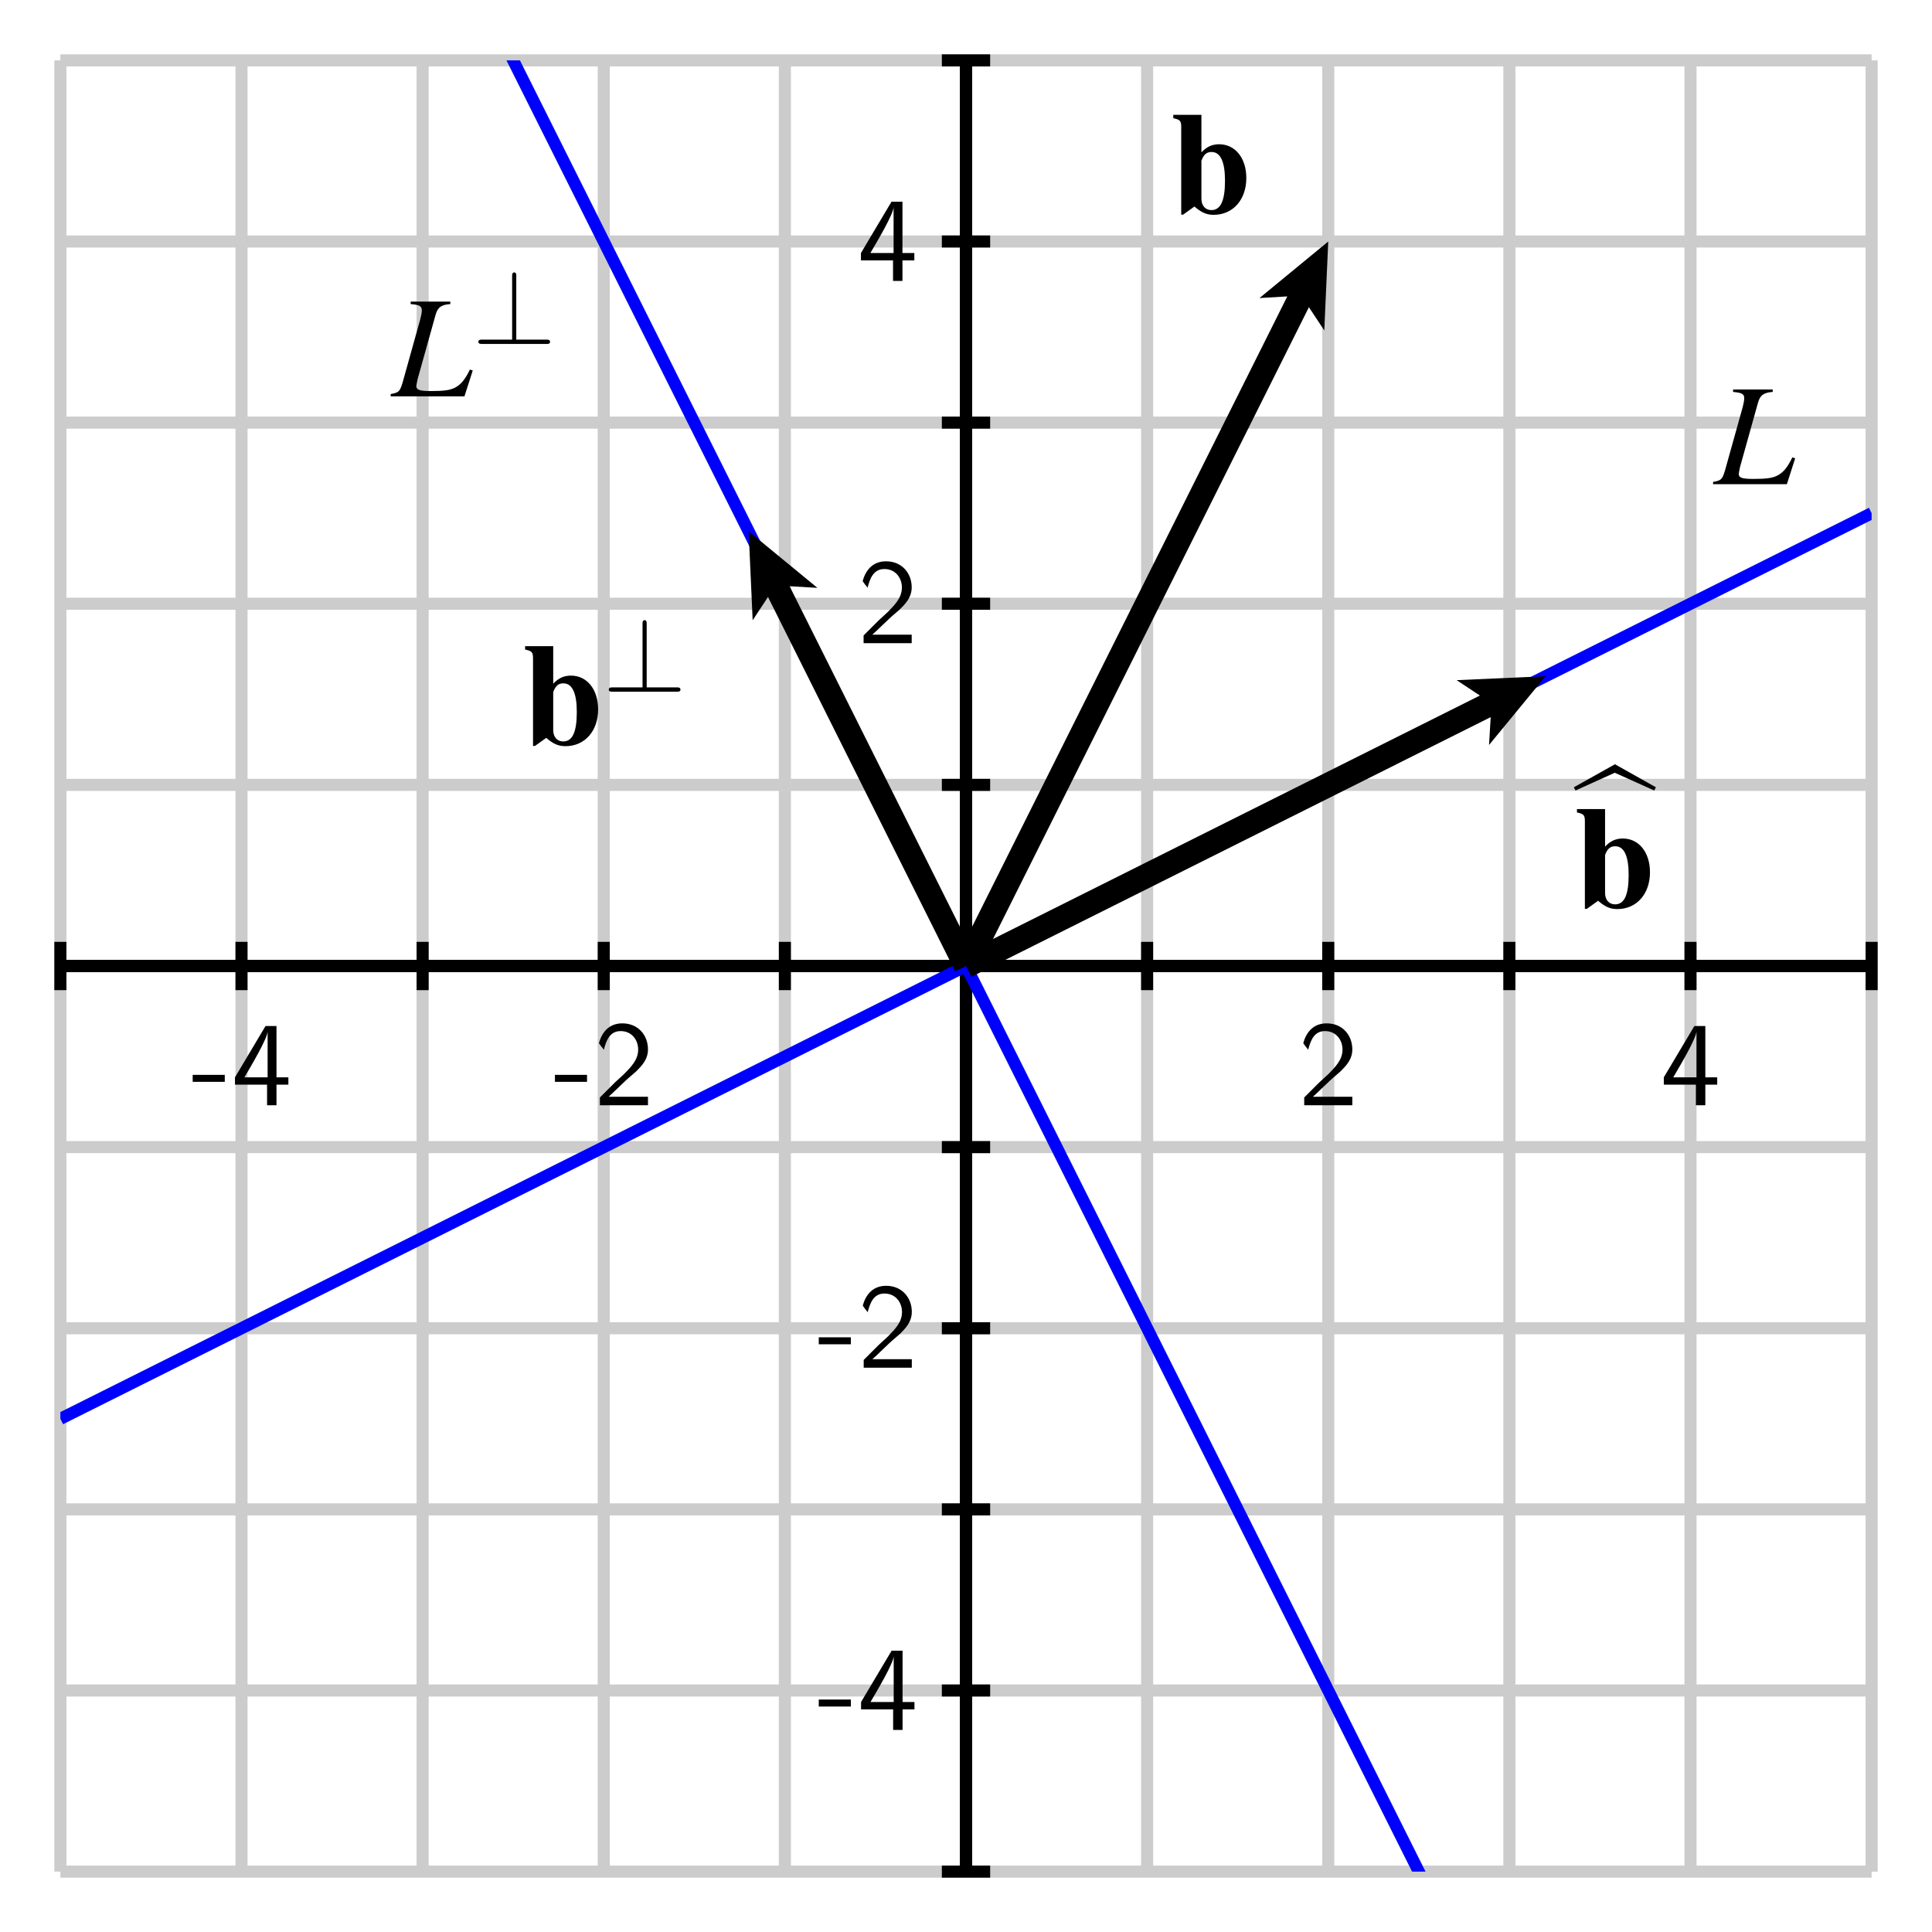
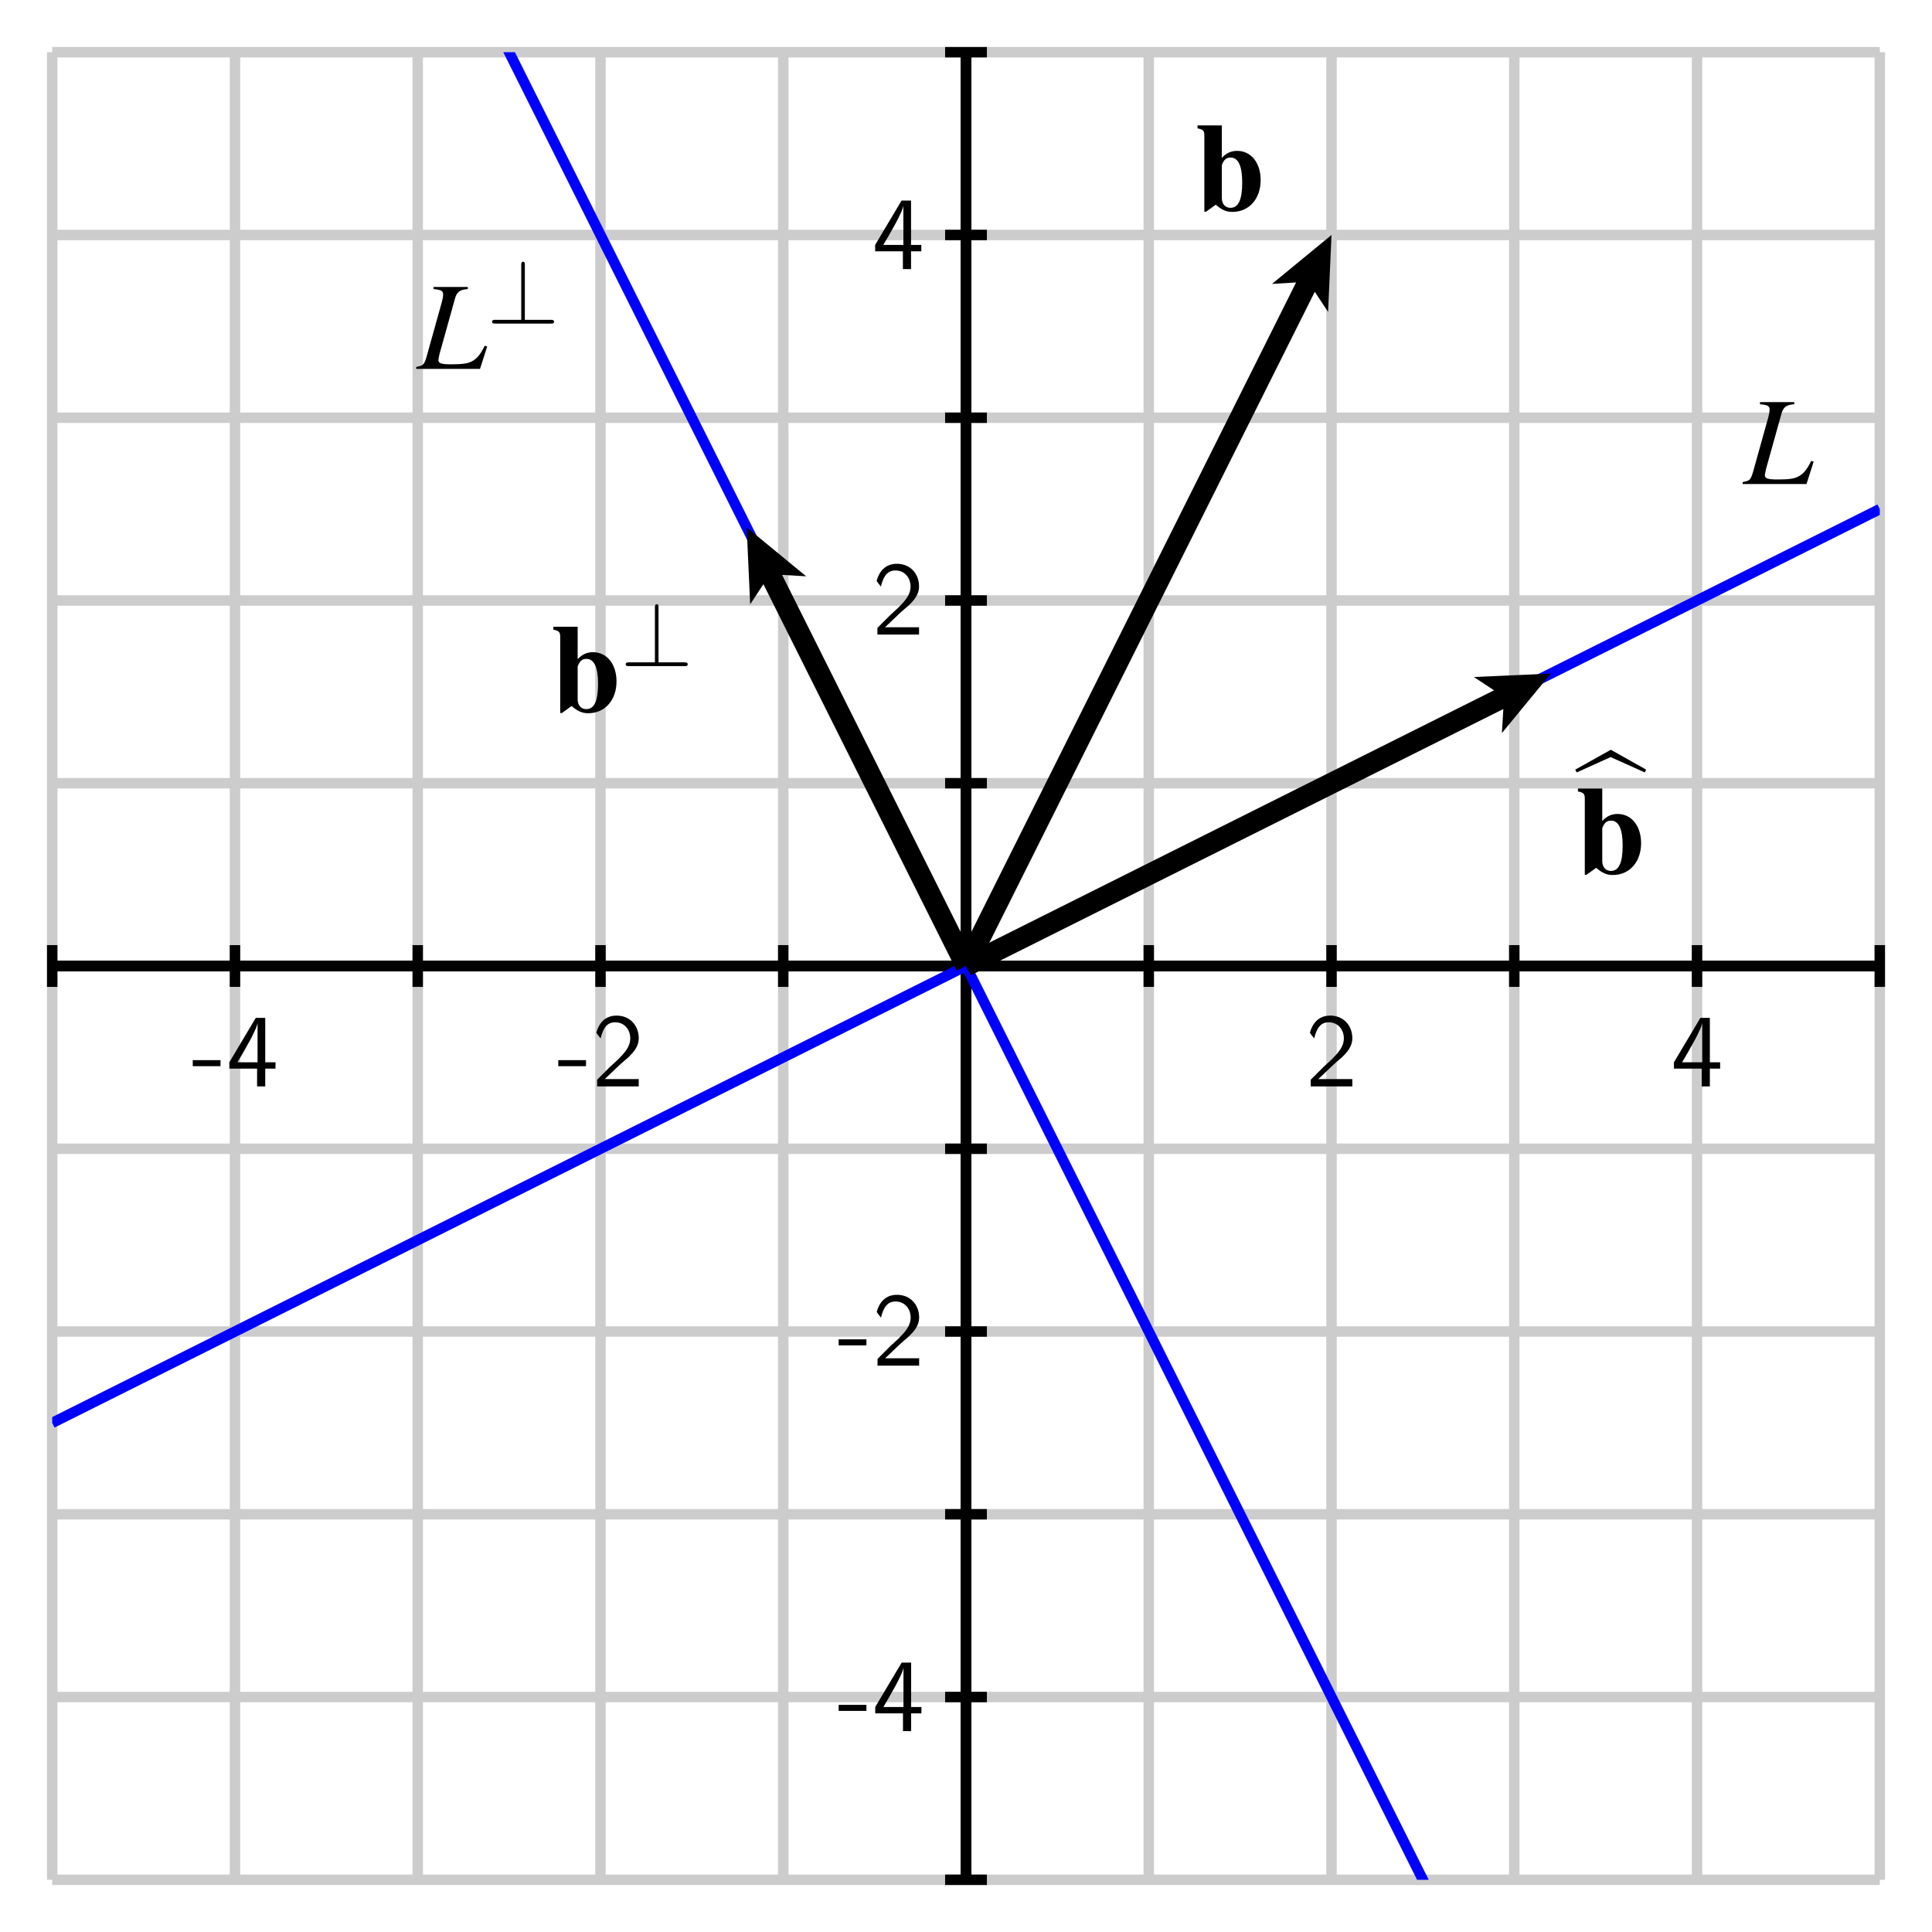
- <svg xmlns="http://www.w3.org/2000/svg" xmlns:xlink="http://www.w3.org/1999/xlink" width="160pt" height="160pt" viewBox="0 0 160 160" version="1.1">
+ <svg xmlns="http://www.w3.org/2000/svg" xmlns:xlink="http://www.w3.org/1999/xlink" width="185pt" height="185pt" viewBox="0 0 185 185" version="1.1">
  <defs>
    <g>
      <symbol overflow="visible" id="glyph0-0">
        <path style="stroke:none;" d="" />
      </symbol>
      <symbol overflow="visible" id="glyph0-1">
        <path style="stroke:none;" d="M 2.766 -1.938 L 2.766 -2.516 L 0.109 -2.516 L 0.109 -1.938 Z M 2.766 -1.938 " />
      </symbol>
      <symbol overflow="visible" id="glyph0-2">
        <path style="stroke:none;" d="M 3.719 -1.703 L 4.703 -1.703 L 4.703 -2.312 L 3.719 -2.312 L 3.719 -6.562 L 2.812 -6.562 L 0.281 -2.312 L 0.281 -1.703 L 2.938 -1.703 L 2.938 0 L 3.719 0 Z M 1.062 -2.312 C 1.578 -3.188 2.984 -5.547 2.984 -6.125 L 2.984 -2.312 Z M 1.062 -2.312 " />
      </symbol>
      <symbol overflow="visible" id="glyph0-3">
        <path style="stroke:none;" d="M 1.734 -1.875 L 0.5 -0.641 L 0.5 0 L 4.484 0 L 4.484 -0.703 L 2.672 -0.703 C 2.547 -0.703 2.438 -0.703 2.312 -0.703 L 1.219 -0.703 C 1.547 -0.984 2.297 -1.734 2.609 -2.016 C 2.797 -2.203 3.312 -2.625 3.5 -2.797 C 3.953 -3.25 4.484 -3.781 4.484 -4.625 C 4.484 -5.781 3.688 -6.781 2.359 -6.781 C 1.219 -6.781 0.656 -6 0.422 -5.141 C 0.547 -4.969 0.594 -4.906 0.609 -4.875 C 0.625 -4.859 0.734 -4.734 0.828 -4.594 C 1.031 -5.359 1.312 -6.141 2.219 -6.141 C 3.156 -6.141 3.672 -5.391 3.672 -4.609 C 3.672 -3.766 3.094 -3.188 2.516 -2.594 Z M 1.734 -1.875 " />
      </symbol>
      <symbol overflow="visible" id="glyph1-0">
        <path style="stroke:none;" d="" />
      </symbol>
      <symbol overflow="visible" id="glyph1-1">
        <path style="stroke:none;" d="M 3.328 -8.219 L 6.594 -6.75 L 6.734 -7.016 L 3.344 -8.922 L -0.062 -7.016 L 0.078 -6.75 Z M 3.328 -8.219 " />
      </symbol>
      <symbol overflow="visible" id="glyph2-0">
        <path style="stroke:none;" d="" />
      </symbol>
      <symbol overflow="visible" id="glyph2-1">
        <path style="stroke:none;" d="M 2.531 -8.109 L 0.203 -8.109 L 0.203 -7.828 C 0.75 -7.719 0.859 -7.609 0.859 -7.125 L 0.859 0.156 L 1.016 0.156 L 1.953 -0.516 C 2.516 -0.031 2.938 0.172 3.547 0.172 C 5.141 0.172 6.25 -1.078 6.25 -2.875 C 6.25 -4.531 5.328 -5.672 4 -5.672 C 3.422 -5.672 2.969 -5.469 2.531 -5 Z M 2.531 -4.312 C 2.734 -4.844 2.969 -5.031 3.375 -5.031 C 4.109 -5.031 4.484 -4.219 4.484 -2.656 C 4.484 -1 4.125 -0.219 3.359 -0.219 C 2.859 -0.219 2.531 -0.594 2.531 -1.156 Z M 2.531 -4.312 " />
      </symbol>
      <symbol overflow="visible" id="glyph3-0">
        <path style="stroke:none;" d="" />
      </symbol>
      <symbol overflow="visible" id="glyph3-1">
        <path style="stroke:none;" d="M 3.625 -5.609 C 3.625 -5.766 3.625 -5.922 3.453 -5.922 C 3.281 -5.922 3.281 -5.734 3.281 -5.609 L 3.281 -0.359 L 0.812 -0.359 C 0.672 -0.359 0.484 -0.359 0.484 -0.172 C 0.484 0 0.672 0 0.812 0 L 6.109 0 C 6.25 0 6.422 0 6.422 -0.172 C 6.422 -0.359 6.25 -0.359 6.109 -0.359 L 3.625 -0.359 Z M 3.625 -5.609 " />
      </symbol>
      <symbol overflow="visible" id="glyph4-0">
        <path style="stroke:none;" d="" />
      </symbol>
      <symbol overflow="visible" id="glyph4-1">
        <path style="stroke:none;" d="M 4.844 -7.844 L 1.562 -7.844 L 1.562 -7.641 C 2.297 -7.578 2.484 -7.469 2.484 -7.125 C 2.484 -6.953 2.438 -6.688 2.359 -6.391 L 0.875 -1.078 C 0.656 -0.391 0.578 -0.312 -0.094 -0.188 L -0.094 0 L 6.016 0 L 6.703 -2.141 L 6.469 -2.219 C 6.047 -1.359 5.719 -0.969 5.203 -0.703 C 4.781 -0.5 4.281 -0.438 3.234 -0.438 C 2.328 -0.438 2.031 -0.531 2.031 -0.844 C 2.031 -0.922 2.094 -1.219 2.141 -1.438 L 3.625 -6.75 C 3.797 -7.375 4.109 -7.594 4.844 -7.641 Z M 4.844 -7.844 " />
      </symbol>
    </g>
    <clipPath id="clip1">
-       <path d="M 5 28 L 155 28 L 155 132 L 5 132 Z M 5 28 " />
+       <path d="M 5 34 L 180 34 L 180 151 L 5 151 Z M 5 34 " />
    </clipPath>
    <clipPath id="clip2">
-       <path d="M 5 5 L 155 5 L 155 155 L 5 155 Z M 5 5 " />
+       <path d="M 5 5 L 180 5 L 180 180 L 5 180 Z M 5 5 " />
    </clipPath>
  </defs>
  <g id="surface1">
-     <path style="fill:none;stroke-width:10;stroke-linecap:butt;stroke-linejoin:miter;stroke:rgb(80.077%,80.077%,80.077%);stroke-opacity:1;stroke-miterlimit:10;" d="M 50 50 L 50 1550 M 200 50 L 200 1550 M 350 50 L 350 1550 M 500 50 L 500 1550 M 650 50 L 650 1550 M 800 50 L 800 1550 M 950 50 L 950 1550 M 1100 50 L 1100 1550 M 1250 50 L 1250 1550 M 1400 50 L 1400 1550 M 1550 50 L 1550 1550 M 50 50 L 1550 50 M 50 200 L 1550 200 M 50 350 L 1550 350 M 50 500 L 1550 500 M 50 650 L 1550 650 M 50 800 L 1550 800 M 50 950 L 1550 950 M 50 1100 L 1550 1100 M 50 1250 L 1550 1250 M 50 1400 L 1550 1400 M 50 1550 L 1550 1550 " transform="matrix(0.1,0,0,-0.1,0,160)" />
-     <path style="fill:none;stroke-width:10;stroke-linecap:butt;stroke-linejoin:miter;stroke:rgb(0%,0%,0%);stroke-opacity:1;stroke-miterlimit:10;" d="M 50 800 L 1550 800 M 800 50 L 800 1550 " transform="matrix(0.1,0,0,-0.1,0,160)" />
-     <path style="fill:none;stroke-width:10;stroke-linecap:butt;stroke-linejoin:miter;stroke:rgb(0%,0%,0%);stroke-opacity:1;stroke-miterlimit:10;" d="M 50 800 L 1550 800 M 800 50 L 800 1550 M 50 780 L 50 820 " transform="matrix(0.1,0,0,-0.1,0,160)" />
-     <path style="fill:none;stroke-width:10;stroke-linecap:butt;stroke-linejoin:miter;stroke:rgb(0%,0%,0%);stroke-opacity:1;stroke-miterlimit:10;" d="M 50 800 L 1550 800 M 800 50 L 800 1550 M 200 780 L 200 820 " transform="matrix(0.1,0,0,-0.1,0,160)" />
-     <path style="fill:none;stroke-width:10;stroke-linecap:butt;stroke-linejoin:miter;stroke:rgb(0%,0%,0%);stroke-opacity:1;stroke-miterlimit:10;" d="M 50 800 L 1550 800 M 800 50 L 800 1550 M 350 780 L 350 820 " transform="matrix(0.1,0,0,-0.1,0,160)" />
-     <path style="fill:none;stroke-width:10;stroke-linecap:butt;stroke-linejoin:miter;stroke:rgb(0%,0%,0%);stroke-opacity:1;stroke-miterlimit:10;" d="M 50 800 L 1550 800 M 800 50 L 800 1550 M 500 780 L 500 820 " transform="matrix(0.1,0,0,-0.1,0,160)" />
-     <path style="fill:none;stroke-width:10;stroke-linecap:butt;stroke-linejoin:miter;stroke:rgb(0%,0%,0%);stroke-opacity:1;stroke-miterlimit:10;" d="M 50 800 L 1550 800 M 800 50 L 800 1550 M 650 780 L 650 820 " transform="matrix(0.1,0,0,-0.1,0,160)" />
-     <path style="fill:none;stroke-width:10;stroke-linecap:butt;stroke-linejoin:miter;stroke:rgb(0%,0%,0%);stroke-opacity:1;stroke-miterlimit:10;" d="M 50 800 L 1550 800 M 800 50 L 800 1550 M 800 780 L 800 820 " transform="matrix(0.1,0,0,-0.1,0,160)" />
-     <path style="fill:none;stroke-width:10;stroke-linecap:butt;stroke-linejoin:miter;stroke:rgb(0%,0%,0%);stroke-opacity:1;stroke-miterlimit:10;" d="M 50 800 L 1550 800 M 800 50 L 800 1550 M 950 780 L 950 820 " transform="matrix(0.1,0,0,-0.1,0,160)" />
-     <path style="fill:none;stroke-width:10;stroke-linecap:butt;stroke-linejoin:miter;stroke:rgb(0%,0%,0%);stroke-opacity:1;stroke-miterlimit:10;" d="M 50 800 L 1550 800 M 800 50 L 800 1550 M 1100 780 L 1100 820 " transform="matrix(0.1,0,0,-0.1,0,160)" />
-     <path style="fill:none;stroke-width:10;stroke-linecap:butt;stroke-linejoin:miter;stroke:rgb(0%,0%,0%);stroke-opacity:1;stroke-miterlimit:10;" d="M 50 800 L 1550 800 M 800 50 L 800 1550 M 1250 780 L 1250 820 " transform="matrix(0.1,0,0,-0.1,0,160)" />
-     <path style="fill:none;stroke-width:10;stroke-linecap:butt;stroke-linejoin:miter;stroke:rgb(0%,0%,0%);stroke-opacity:1;stroke-miterlimit:10;" d="M 50 800 L 1550 800 M 800 50 L 800 1550 M 1400 780 L 1400 820 " transform="matrix(0.1,0,0,-0.1,0,160)" />
-     <path style="fill:none;stroke-width:10;stroke-linecap:butt;stroke-linejoin:miter;stroke:rgb(0%,0%,0%);stroke-opacity:1;stroke-miterlimit:10;" d="M 50 800 L 1550 800 M 800 50 L 800 1550 M 1550 780 L 1550 820 " transform="matrix(0.1,0,0,-0.1,0,160)" />
-     <path style="fill:none;stroke-width:10;stroke-linecap:butt;stroke-linejoin:miter;stroke:rgb(0%,0%,0%);stroke-opacity:1;stroke-miterlimit:10;" d="M 50 800 L 1550 800 M 800 50 L 800 1550 M 780 50 L 820 50 " transform="matrix(0.1,0,0,-0.1,0,160)" />
-     <path style="fill:none;stroke-width:10;stroke-linecap:butt;stroke-linejoin:miter;stroke:rgb(0%,0%,0%);stroke-opacity:1;stroke-miterlimit:10;" d="M 50 800 L 1550 800 M 800 50 L 800 1550 M 780 200 L 820 200 " transform="matrix(0.1,0,0,-0.1,0,160)" />
-     <path style="fill:none;stroke-width:10;stroke-linecap:butt;stroke-linejoin:miter;stroke:rgb(0%,0%,0%);stroke-opacity:1;stroke-miterlimit:10;" d="M 50 800 L 1550 800 M 800 50 L 800 1550 M 780 350 L 820 350 " transform="matrix(0.1,0,0,-0.1,0,160)" />
-     <path style="fill:none;stroke-width:10;stroke-linecap:butt;stroke-linejoin:miter;stroke:rgb(0%,0%,0%);stroke-opacity:1;stroke-miterlimit:10;" d="M 50 800 L 1550 800 M 800 50 L 800 1550 M 780 500 L 820 500 " transform="matrix(0.1,0,0,-0.1,0,160)" />
-     <path style="fill:none;stroke-width:10;stroke-linecap:butt;stroke-linejoin:miter;stroke:rgb(0%,0%,0%);stroke-opacity:1;stroke-miterlimit:10;" d="M 50 800 L 1550 800 M 800 50 L 800 1550 M 780 650 L 820 650 " transform="matrix(0.1,0,0,-0.1,0,160)" />
-     <path style="fill:none;stroke-width:10;stroke-linecap:butt;stroke-linejoin:miter;stroke:rgb(0%,0%,0%);stroke-opacity:1;stroke-miterlimit:10;" d="M 50 800 L 1550 800 M 800 50 L 800 1550 M 780 800 L 820 800 " transform="matrix(0.1,0,0,-0.1,0,160)" />
-     <path style="fill:none;stroke-width:10;stroke-linecap:butt;stroke-linejoin:miter;stroke:rgb(0%,0%,0%);stroke-opacity:1;stroke-miterlimit:10;" d="M 50 800 L 1550 800 M 800 50 L 800 1550 M 780 950 L 820 950 " transform="matrix(0.1,0,0,-0.1,0,160)" />
-     <path style="fill:none;stroke-width:10;stroke-linecap:butt;stroke-linejoin:miter;stroke:rgb(0%,0%,0%);stroke-opacity:1;stroke-miterlimit:10;" d="M 50 800 L 1550 800 M 800 50 L 800 1550 M 780 1100 L 820 1100 " transform="matrix(0.1,0,0,-0.1,0,160)" />
-     <path style="fill:none;stroke-width:10;stroke-linecap:butt;stroke-linejoin:miter;stroke:rgb(0%,0%,0%);stroke-opacity:1;stroke-miterlimit:10;" d="M 50 800 L 1550 800 M 800 50 L 800 1550 M 780 1250 L 820 1250 " transform="matrix(0.1,0,0,-0.1,0,160)" />
-     <path style="fill:none;stroke-width:10;stroke-linecap:butt;stroke-linejoin:miter;stroke:rgb(0%,0%,0%);stroke-opacity:1;stroke-miterlimit:10;" d="M 50 800 L 1550 800 M 800 50 L 800 1550 M 780 1400 L 820 1400 " transform="matrix(0.1,0,0,-0.1,0,160)" />
-     <path style="fill:none;stroke-width:10;stroke-linecap:butt;stroke-linejoin:miter;stroke:rgb(0%,0%,0%);stroke-opacity:1;stroke-miterlimit:10;" d="M 50 800 L 1550 800 M 800 50 L 800 1550 M 780 1550 L 820 1550 " transform="matrix(0.1,0,0,-0.1,0,160)" />
+     <path style="fill:none;stroke-width:10;stroke-linecap:butt;stroke-linejoin:miter;stroke:rgb(80.077%,80.077%,80.077%);stroke-opacity:1;stroke-miterlimit:10;" d="M 50 50 L 50 1800 M 225 50 L 225 1800 M 400 50 L 400 1800 M 575 50 L 575 1800 M 750 50 L 750 1800 M 925 50 L 925 1800 M 1100 50 L 1100 1800 M 1275 50 L 1275 1800 M 1450 50 L 1450 1800 M 1625 50 L 1625 1800 M 1800 50 L 1800 1800 M 50 50 L 1800 50 M 50 225 L 1800 225 M 50 400 L 1800 400 M 50 575 L 1800 575 M 50 750 L 1800 750 M 50 925 L 1800 925 M 50 1100 L 1800 1100 M 50 1275 L 1800 1275 M 50 1450 L 1800 1450 M 50 1625 L 1800 1625 M 50 1800 L 1800 1800 " transform="matrix(0.1,0,0,-0.1,0,185)" />
+     <path style="fill:none;stroke-width:10;stroke-linecap:butt;stroke-linejoin:miter;stroke:rgb(0%,0%,0%);stroke-opacity:1;stroke-miterlimit:10;" d="M 50 925 L 1800 925 M 925 50 L 925 1800 " transform="matrix(0.1,0,0,-0.1,0,185)" />
+     <path style="fill:none;stroke-width:10;stroke-linecap:butt;stroke-linejoin:miter;stroke:rgb(0%,0%,0%);stroke-opacity:1;stroke-miterlimit:10;" d="M 50 925 L 1800 925 M 925 50 L 925 1800 M 50 905 L 50 945 " transform="matrix(0.1,0,0,-0.1,0,185)" />
+     <path style="fill:none;stroke-width:10;stroke-linecap:butt;stroke-linejoin:miter;stroke:rgb(0%,0%,0%);stroke-opacity:1;stroke-miterlimit:10;" d="M 50 925 L 1800 925 M 925 50 L 925 1800 M 225 905 L 225 945 " transform="matrix(0.1,0,0,-0.1,0,185)" />
+     <path style="fill:none;stroke-width:10;stroke-linecap:butt;stroke-linejoin:miter;stroke:rgb(0%,0%,0%);stroke-opacity:1;stroke-miterlimit:10;" d="M 50 925 L 1800 925 M 925 50 L 925 1800 M 400 905 L 400 945 " transform="matrix(0.1,0,0,-0.1,0,185)" />
+     <path style="fill:none;stroke-width:10;stroke-linecap:butt;stroke-linejoin:miter;stroke:rgb(0%,0%,0%);stroke-opacity:1;stroke-miterlimit:10;" d="M 50 925 L 1800 925 M 925 50 L 925 1800 M 575 905 L 575 945 " transform="matrix(0.1,0,0,-0.1,0,185)" />
+     <path style="fill:none;stroke-width:10;stroke-linecap:butt;stroke-linejoin:miter;stroke:rgb(0%,0%,0%);stroke-opacity:1;stroke-miterlimit:10;" d="M 50 925 L 1800 925 M 925 50 L 925 1800 M 750 905 L 750 945 " transform="matrix(0.1,0,0,-0.1,0,185)" />
+     <path style="fill:none;stroke-width:10;stroke-linecap:butt;stroke-linejoin:miter;stroke:rgb(0%,0%,0%);stroke-opacity:1;stroke-miterlimit:10;" d="M 50 925 L 1800 925 M 925 50 L 925 1800 M 925 905 L 925 945 " transform="matrix(0.1,0,0,-0.1,0,185)" />
+     <path style="fill:none;stroke-width:10;stroke-linecap:butt;stroke-linejoin:miter;stroke:rgb(0%,0%,0%);stroke-opacity:1;stroke-miterlimit:10;" d="M 50 925 L 1800 925 M 925 50 L 925 1800 M 1100 905 L 1100 945 " transform="matrix(0.1,0,0,-0.1,0,185)" />
+     <path style="fill:none;stroke-width:10;stroke-linecap:butt;stroke-linejoin:miter;stroke:rgb(0%,0%,0%);stroke-opacity:1;stroke-miterlimit:10;" d="M 50 925 L 1800 925 M 925 50 L 925 1800 M 1275 905 L 1275 945 " transform="matrix(0.1,0,0,-0.1,0,185)" />
+     <path style="fill:none;stroke-width:10;stroke-linecap:butt;stroke-linejoin:miter;stroke:rgb(0%,0%,0%);stroke-opacity:1;stroke-miterlimit:10;" d="M 50 925 L 1800 925 M 925 50 L 925 1800 M 1450 905 L 1450 945 " transform="matrix(0.1,0,0,-0.1,0,185)" />
+     <path style="fill:none;stroke-width:10;stroke-linecap:butt;stroke-linejoin:miter;stroke:rgb(0%,0%,0%);stroke-opacity:1;stroke-miterlimit:10;" d="M 50 925 L 1800 925 M 925 50 L 925 1800 M 1625 905 L 1625 945 " transform="matrix(0.1,0,0,-0.1,0,185)" />
+     <path style="fill:none;stroke-width:10;stroke-linecap:butt;stroke-linejoin:miter;stroke:rgb(0%,0%,0%);stroke-opacity:1;stroke-miterlimit:10;" d="M 50 925 L 1800 925 M 925 50 L 925 1800 M 1800 905 L 1800 945 " transform="matrix(0.1,0,0,-0.1,0,185)" />
+     <path style="fill:none;stroke-width:10;stroke-linecap:butt;stroke-linejoin:miter;stroke:rgb(0%,0%,0%);stroke-opacity:1;stroke-miterlimit:10;" d="M 50 925 L 1800 925 M 925 50 L 925 1800 M 905 50 L 945 50 " transform="matrix(0.1,0,0,-0.1,0,185)" />
+     <path style="fill:none;stroke-width:10;stroke-linecap:butt;stroke-linejoin:miter;stroke:rgb(0%,0%,0%);stroke-opacity:1;stroke-miterlimit:10;" d="M 50 925 L 1800 925 M 925 50 L 925 1800 M 905 225 L 945 225 " transform="matrix(0.1,0,0,-0.1,0,185)" />
+     <path style="fill:none;stroke-width:10;stroke-linecap:butt;stroke-linejoin:miter;stroke:rgb(0%,0%,0%);stroke-opacity:1;stroke-miterlimit:10;" d="M 50 925 L 1800 925 M 925 50 L 925 1800 M 905 400 L 945 400 " transform="matrix(0.1,0,0,-0.1,0,185)" />
+     <path style="fill:none;stroke-width:10;stroke-linecap:butt;stroke-linejoin:miter;stroke:rgb(0%,0%,0%);stroke-opacity:1;stroke-miterlimit:10;" d="M 50 925 L 1800 925 M 925 50 L 925 1800 M 905 575 L 945 575 " transform="matrix(0.1,0,0,-0.1,0,185)" />
+     <path style="fill:none;stroke-width:10;stroke-linecap:butt;stroke-linejoin:miter;stroke:rgb(0%,0%,0%);stroke-opacity:1;stroke-miterlimit:10;" d="M 50 925 L 1800 925 M 925 50 L 925 1800 M 905 750 L 945 750 " transform="matrix(0.1,0,0,-0.1,0,185)" />
+     <path style="fill:none;stroke-width:10;stroke-linecap:butt;stroke-linejoin:miter;stroke:rgb(0%,0%,0%);stroke-opacity:1;stroke-miterlimit:10;" d="M 50 925 L 1800 925 M 925 50 L 925 1800 M 905 925 L 945 925 " transform="matrix(0.1,0,0,-0.1,0,185)" />
+     <path style="fill:none;stroke-width:10;stroke-linecap:butt;stroke-linejoin:miter;stroke:rgb(0%,0%,0%);stroke-opacity:1;stroke-miterlimit:10;" d="M 50 925 L 1800 925 M 925 50 L 925 1800 M 905 1100 L 945 1100 " transform="matrix(0.1,0,0,-0.1,0,185)" />
+     <path style="fill:none;stroke-width:10;stroke-linecap:butt;stroke-linejoin:miter;stroke:rgb(0%,0%,0%);stroke-opacity:1;stroke-miterlimit:10;" d="M 50 925 L 1800 925 M 925 50 L 925 1800 M 905 1275 L 945 1275 " transform="matrix(0.1,0,0,-0.1,0,185)" />
+     <path style="fill:none;stroke-width:10;stroke-linecap:butt;stroke-linejoin:miter;stroke:rgb(0%,0%,0%);stroke-opacity:1;stroke-miterlimit:10;" d="M 50 925 L 1800 925 M 925 50 L 925 1800 M 905 1450 L 945 1450 " transform="matrix(0.1,0,0,-0.1,0,185)" />
+     <path style="fill:none;stroke-width:10;stroke-linecap:butt;stroke-linejoin:miter;stroke:rgb(0%,0%,0%);stroke-opacity:1;stroke-miterlimit:10;" d="M 50 925 L 1800 925 M 925 50 L 925 1800 M 905 1625 L 945 1625 " transform="matrix(0.1,0,0,-0.1,0,185)" />
+     <path style="fill:none;stroke-width:10;stroke-linecap:butt;stroke-linejoin:miter;stroke:rgb(0%,0%,0%);stroke-opacity:1;stroke-miterlimit:10;" d="M 50 925 L 1800 925 M 925 50 L 925 1800 M 905 1800 L 945 1800 " transform="matrix(0.1,0,0,-0.1,0,185)" />
    <g style="fill:rgb(0%,0%,0%);fill-opacity:1;">
-       <use xlink:href="#glyph0-1" x="15.849" y="91.531" />
-       <use xlink:href="#glyph0-2" x="19.179" y="91.531" />
+       <use xlink:href="#glyph0-1" x="18.349" y="104.031" />
+       <use xlink:href="#glyph0-2" x="21.679" y="104.031" />
    </g>
    <g style="fill:rgb(0%,0%,0%);fill-opacity:1;">
-       <use xlink:href="#glyph0-1" x="45.849" y="91.531" />
-       <use xlink:href="#glyph0-3" x="49.179" y="91.531" />
+       <use xlink:href="#glyph0-1" x="53.349" y="104.031" />
+       <use xlink:href="#glyph0-3" x="56.679" y="104.031" />
    </g>
    <g style="fill:rgb(0%,0%,0%);fill-opacity:1;">
-       <use xlink:href="#glyph0-3" x="107.509" y="91.531" />
+       <use xlink:href="#glyph0-3" x="125.009" y="104.031" />
    </g>
    <g style="fill:rgb(0%,0%,0%);fill-opacity:1;">
-       <use xlink:href="#glyph0-2" x="137.509" y="91.531" />
+       <use xlink:href="#glyph0-2" x="160.009" y="104.031" />
    </g>
    <g style="fill:rgb(0%,0%,0%);fill-opacity:1;">
-       <use xlink:href="#glyph0-1" x="67.698" y="143.266" />
-       <use xlink:href="#glyph0-2" x="71.028" y="143.266" />
+       <use xlink:href="#glyph0-1" x="80.198" y="165.766" />
+       <use xlink:href="#glyph0-2" x="83.528" y="165.766" />
    </g>
    <g style="fill:rgb(0%,0%,0%);fill-opacity:1;">
-       <use xlink:href="#glyph0-1" x="67.698" y="113.266" />
-       <use xlink:href="#glyph0-3" x="71.028" y="113.266" />
+       <use xlink:href="#glyph0-1" x="80.198" y="130.766" />
+       <use xlink:href="#glyph0-3" x="83.528" y="130.766" />
    </g>
    <g style="fill:rgb(0%,0%,0%);fill-opacity:1;">
-       <use xlink:href="#glyph0-3" x="71.019" y="53.266" />
+       <use xlink:href="#glyph0-3" x="83.519" y="60.766" />
    </g>
    <g style="fill:rgb(0%,0%,0%);fill-opacity:1;">
-       <use xlink:href="#glyph0-2" x="71.019" y="23.266" />
+       <use xlink:href="#glyph0-2" x="83.519" y="25.766" />
    </g>
    <g clip-path="url(#clip1)" clip-rule="nonzero">
-       <path style="fill:none;stroke-width:10;stroke-linecap:butt;stroke-linejoin:miter;stroke:rgb(0%,0%,100%);stroke-opacity:1;stroke-miterlimit:10;" d="M 50 425 L 1550 1175 " transform="matrix(0.1,0,0,-0.1,0,160)" />
+       <path style="fill:none;stroke-width:10;stroke-linecap:butt;stroke-linejoin:miter;stroke:rgb(0%,0%,100%);stroke-opacity:1;stroke-miterlimit:10;" d="M 50 487.5 L 1800 1362.5 " transform="matrix(0.1,0,0,-0.1,0,185)" />
    </g>
    <g clip-path="url(#clip2)" clip-rule="nonzero">
-       <path style="fill:none;stroke-width:10;stroke-linecap:butt;stroke-linejoin:miter;stroke:rgb(0%,0%,100%);stroke-opacity:1;stroke-miterlimit:10;" d="M 50 2300 L 1550 -700 " transform="matrix(0.1,0,0,-0.1,0,160)" />
+       <path style="fill:none;stroke-width:10;stroke-linecap:butt;stroke-linejoin:miter;stroke:rgb(0%,0%,100%);stroke-opacity:1;stroke-miterlimit:10;" d="M 50 2675 L 1800 -825 " transform="matrix(0.1,0,0,-0.1,0,185)" />
    </g>
-     <path style=" stroke:none;fill-rule:nonzero;fill:rgb(0%,0%,0%);fill-opacity:1;" d="M 80.895 80.449 L 108.398 25.441 L 109.672 27.367 L 110 20 L 104.305 24.684 L 106.609 24.547 L 79.105 79.551 L 80.895 80.449 " />
-     <path style=" stroke:none;fill-rule:nonzero;fill:rgb(0%,0%,0%);fill-opacity:1;" d="M 80.449 80.895 L 123.453 59.391 L 123.316 61.695 L 128 56 L 120.633 56.328 L 122.559 57.602 L 79.551 79.105 L 80.449 80.895 " />
-     <path style=" stroke:none;fill-rule:nonzero;fill:rgb(0%,0%,0%);fill-opacity:1;" d="M 80.895 79.551 L 65.391 48.547 L 67.695 48.684 L 62 44 L 62.332 51.367 L 63.602 49.441 L 79.105 80.449 L 80.895 79.551 " />
+     <path style=" stroke:none;fill-rule:nonzero;fill:rgb(0%,0%,0%);fill-opacity:1;" d="M 93.395 92.949 L 125.898 27.941 L 127.172 29.867 L 127.5 22.5 L 121.805 27.184 L 124.109 27.047 L 91.605 92.051 L 93.395 92.949 " />
+     <path style=" stroke:none;fill-rule:nonzero;fill:rgb(0%,0%,0%);fill-opacity:1;" d="M 92.949 93.395 L 143.953 67.891 L 143.816 70.195 L 148.5 64.5 L 141.133 64.828 L 143.059 66.102 L 92.051 91.605 L 92.949 93.395 " />
+     <path style=" stroke:none;fill-rule:nonzero;fill:rgb(0%,0%,0%);fill-opacity:1;" d="M 93.395 92.051 L 74.891 55.047 L 77.195 55.184 L 71.5 50.5 L 71.832 57.867 L 73.102 55.941 L 91.605 92.949 L 93.395 92.051 " />
    <g style="fill:rgb(0%,0%,0%);fill-opacity:1;">
-       <use xlink:href="#glyph1-1" x="130.4" y="72.215" />
+       <use xlink:href="#glyph1-1" x="150.9" y="80.715" />
    </g>
    <g style="fill:rgb(0%,0%,0%);fill-opacity:1;">
-       <use xlink:href="#glyph2-1" x="130.394" y="75.114" />
+       <use xlink:href="#glyph2-1" x="150.894" y="83.614" />
    </g>
    <g style="fill:rgb(0%,0%,0%);fill-opacity:1;">
-       <use xlink:href="#glyph2-1" x="43.284" y="61.623" />
+       <use xlink:href="#glyph2-1" x="52.784" y="68.123" />
    </g>
    <g style="fill:rgb(0%,0%,0%);fill-opacity:1;">
-       <use xlink:href="#glyph3-1" x="49.931" y="57.284" />
+       <use xlink:href="#glyph3-1" x="59.431" y="63.784" />
    </g>
    <g style="fill:rgb(0%,0%,0%);fill-opacity:1;">
-       <use xlink:href="#glyph2-1" x="96.965" y="17.619" />
+       <use xlink:href="#glyph2-1" x="114.465" y="20.119" />
    </g>
    <g style="fill:rgb(0%,0%,0%);fill-opacity:1;">
-       <use xlink:href="#glyph4-1" x="141.965" y="40.1" />
+       <use xlink:href="#glyph4-1" x="166.965" y="46.35" />
    </g>
    <g style="fill:rgb(0%,0%,0%);fill-opacity:1;">
-       <use xlink:href="#glyph4-1" x="32.448" y="32.823" />
+       <use xlink:href="#glyph4-1" x="39.948" y="35.323" />
    </g>
    <g style="fill:rgb(0%,0%,0%);fill-opacity:1;">
-       <use xlink:href="#glyph3-1" x="39.131" y="28.484" />
+       <use xlink:href="#glyph3-1" x="46.631" y="30.984" />
    </g>
  </g>
</svg>
